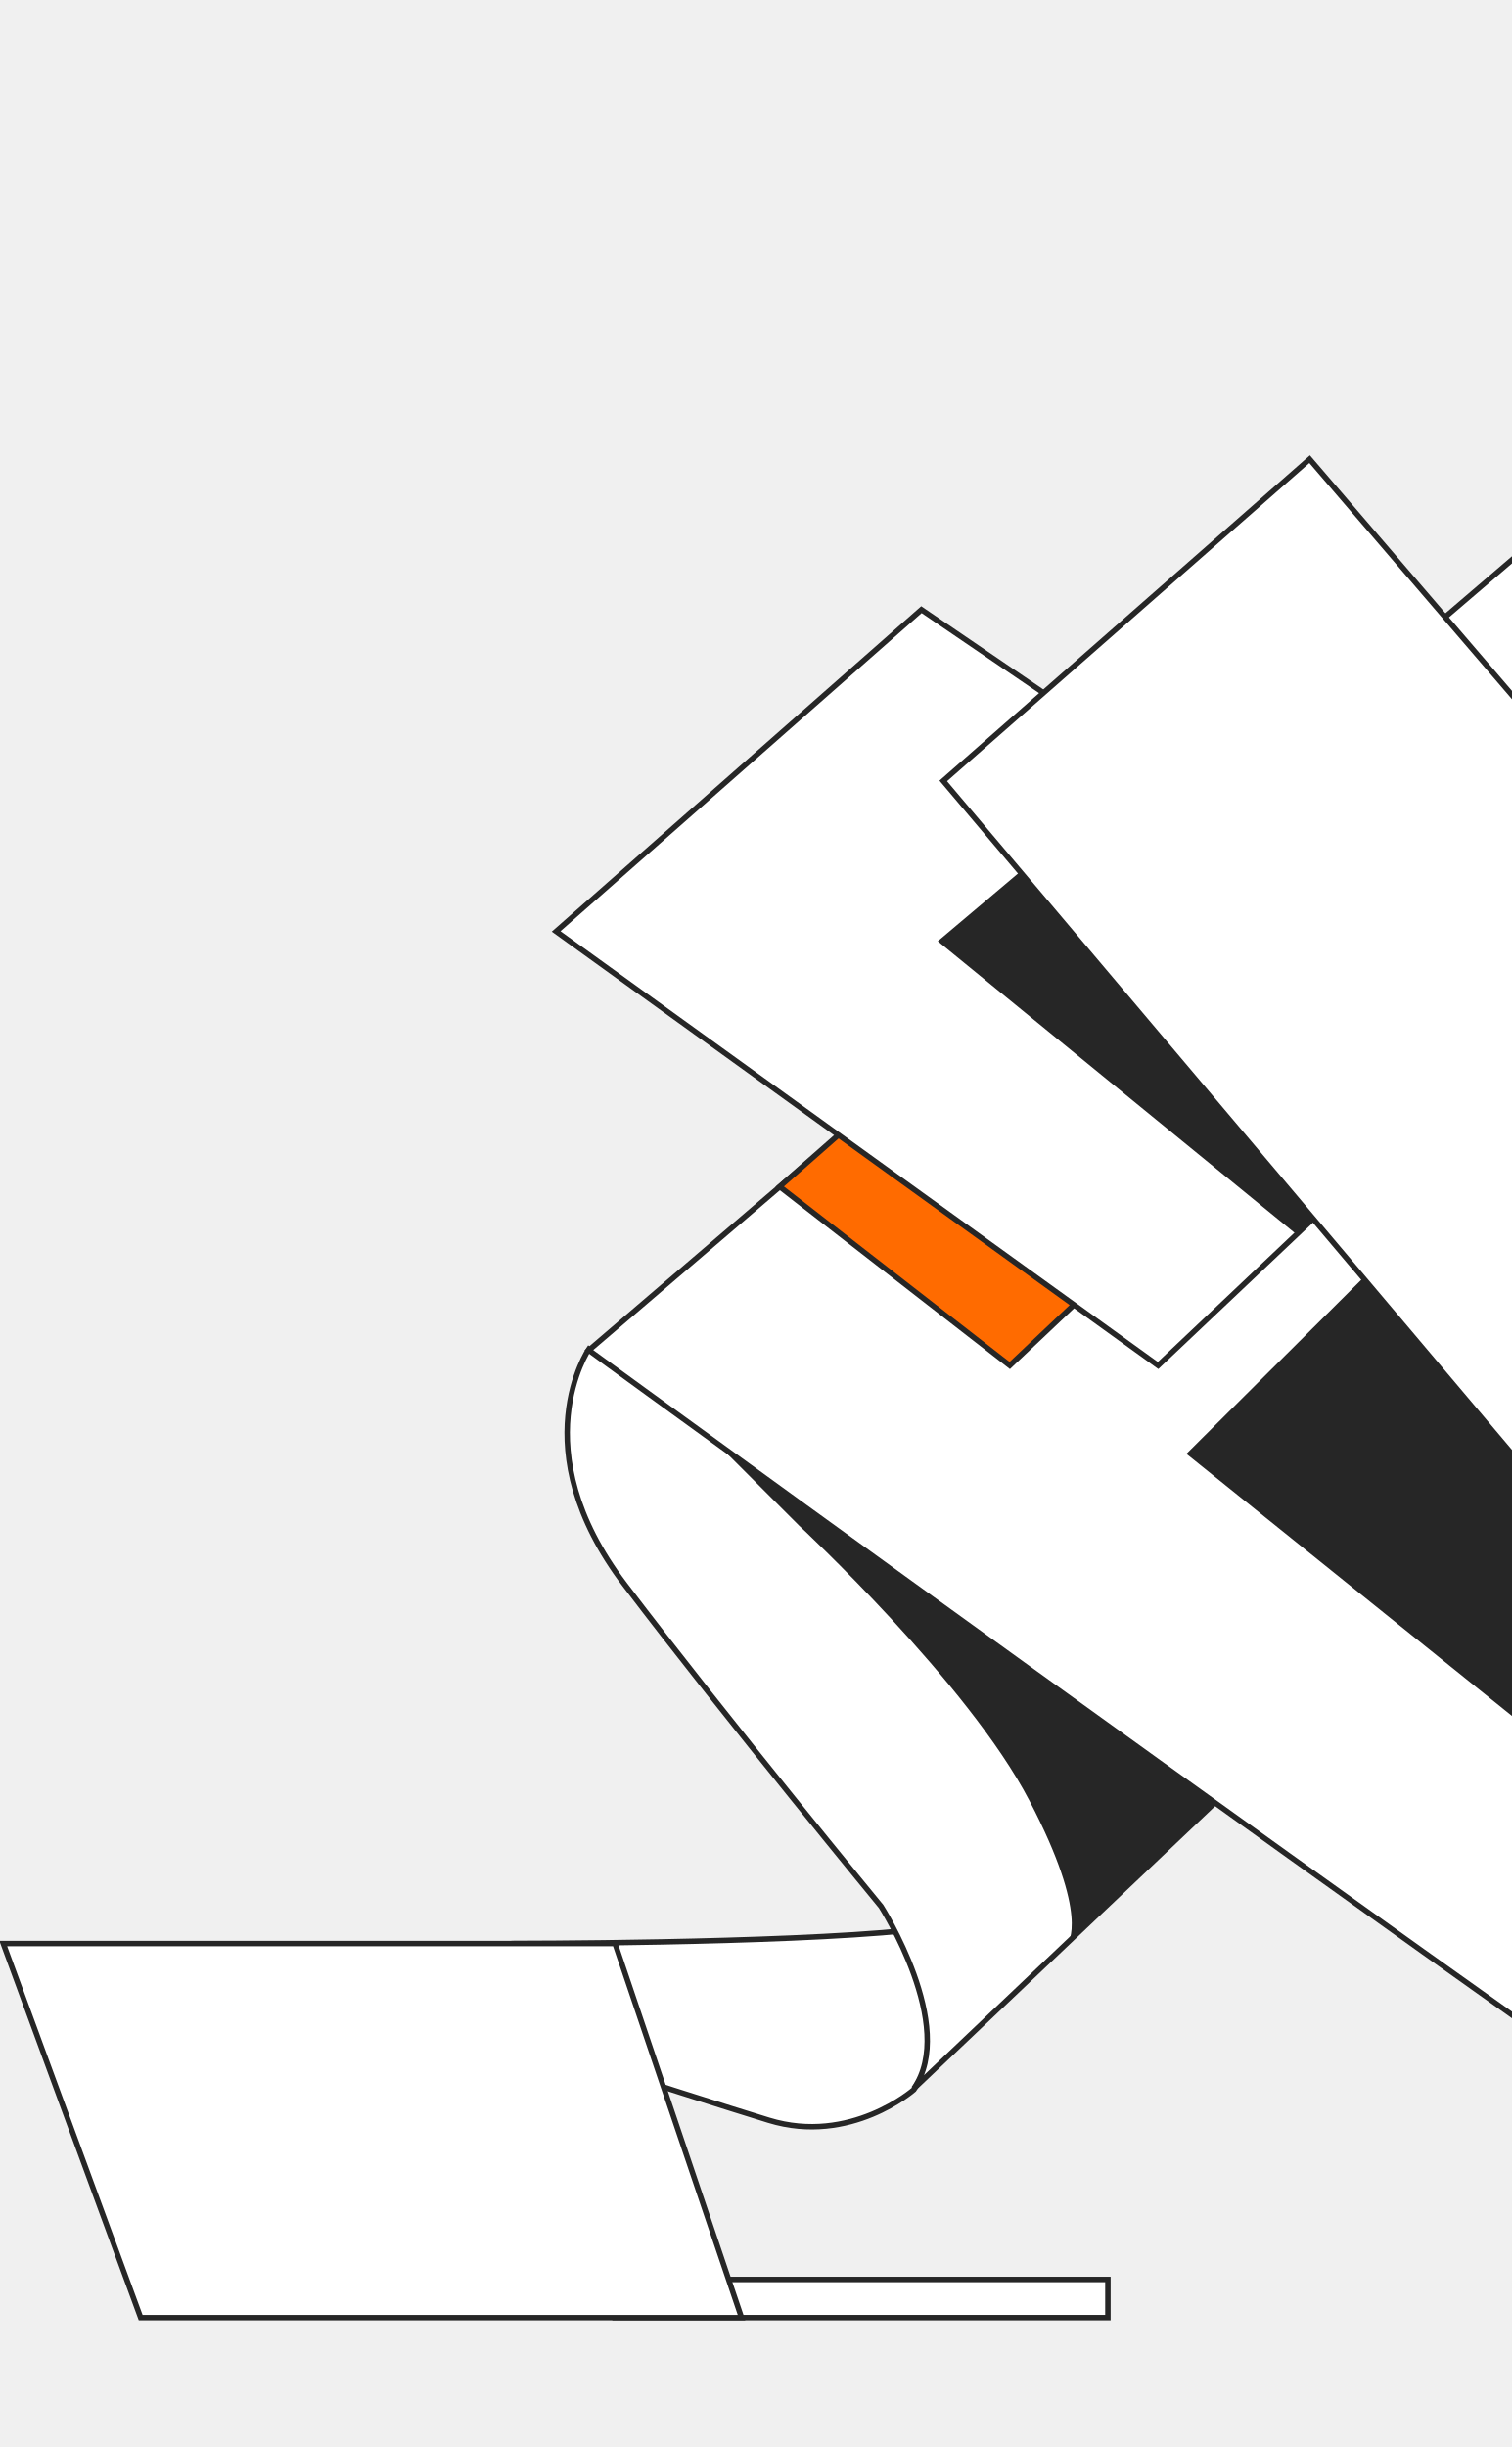
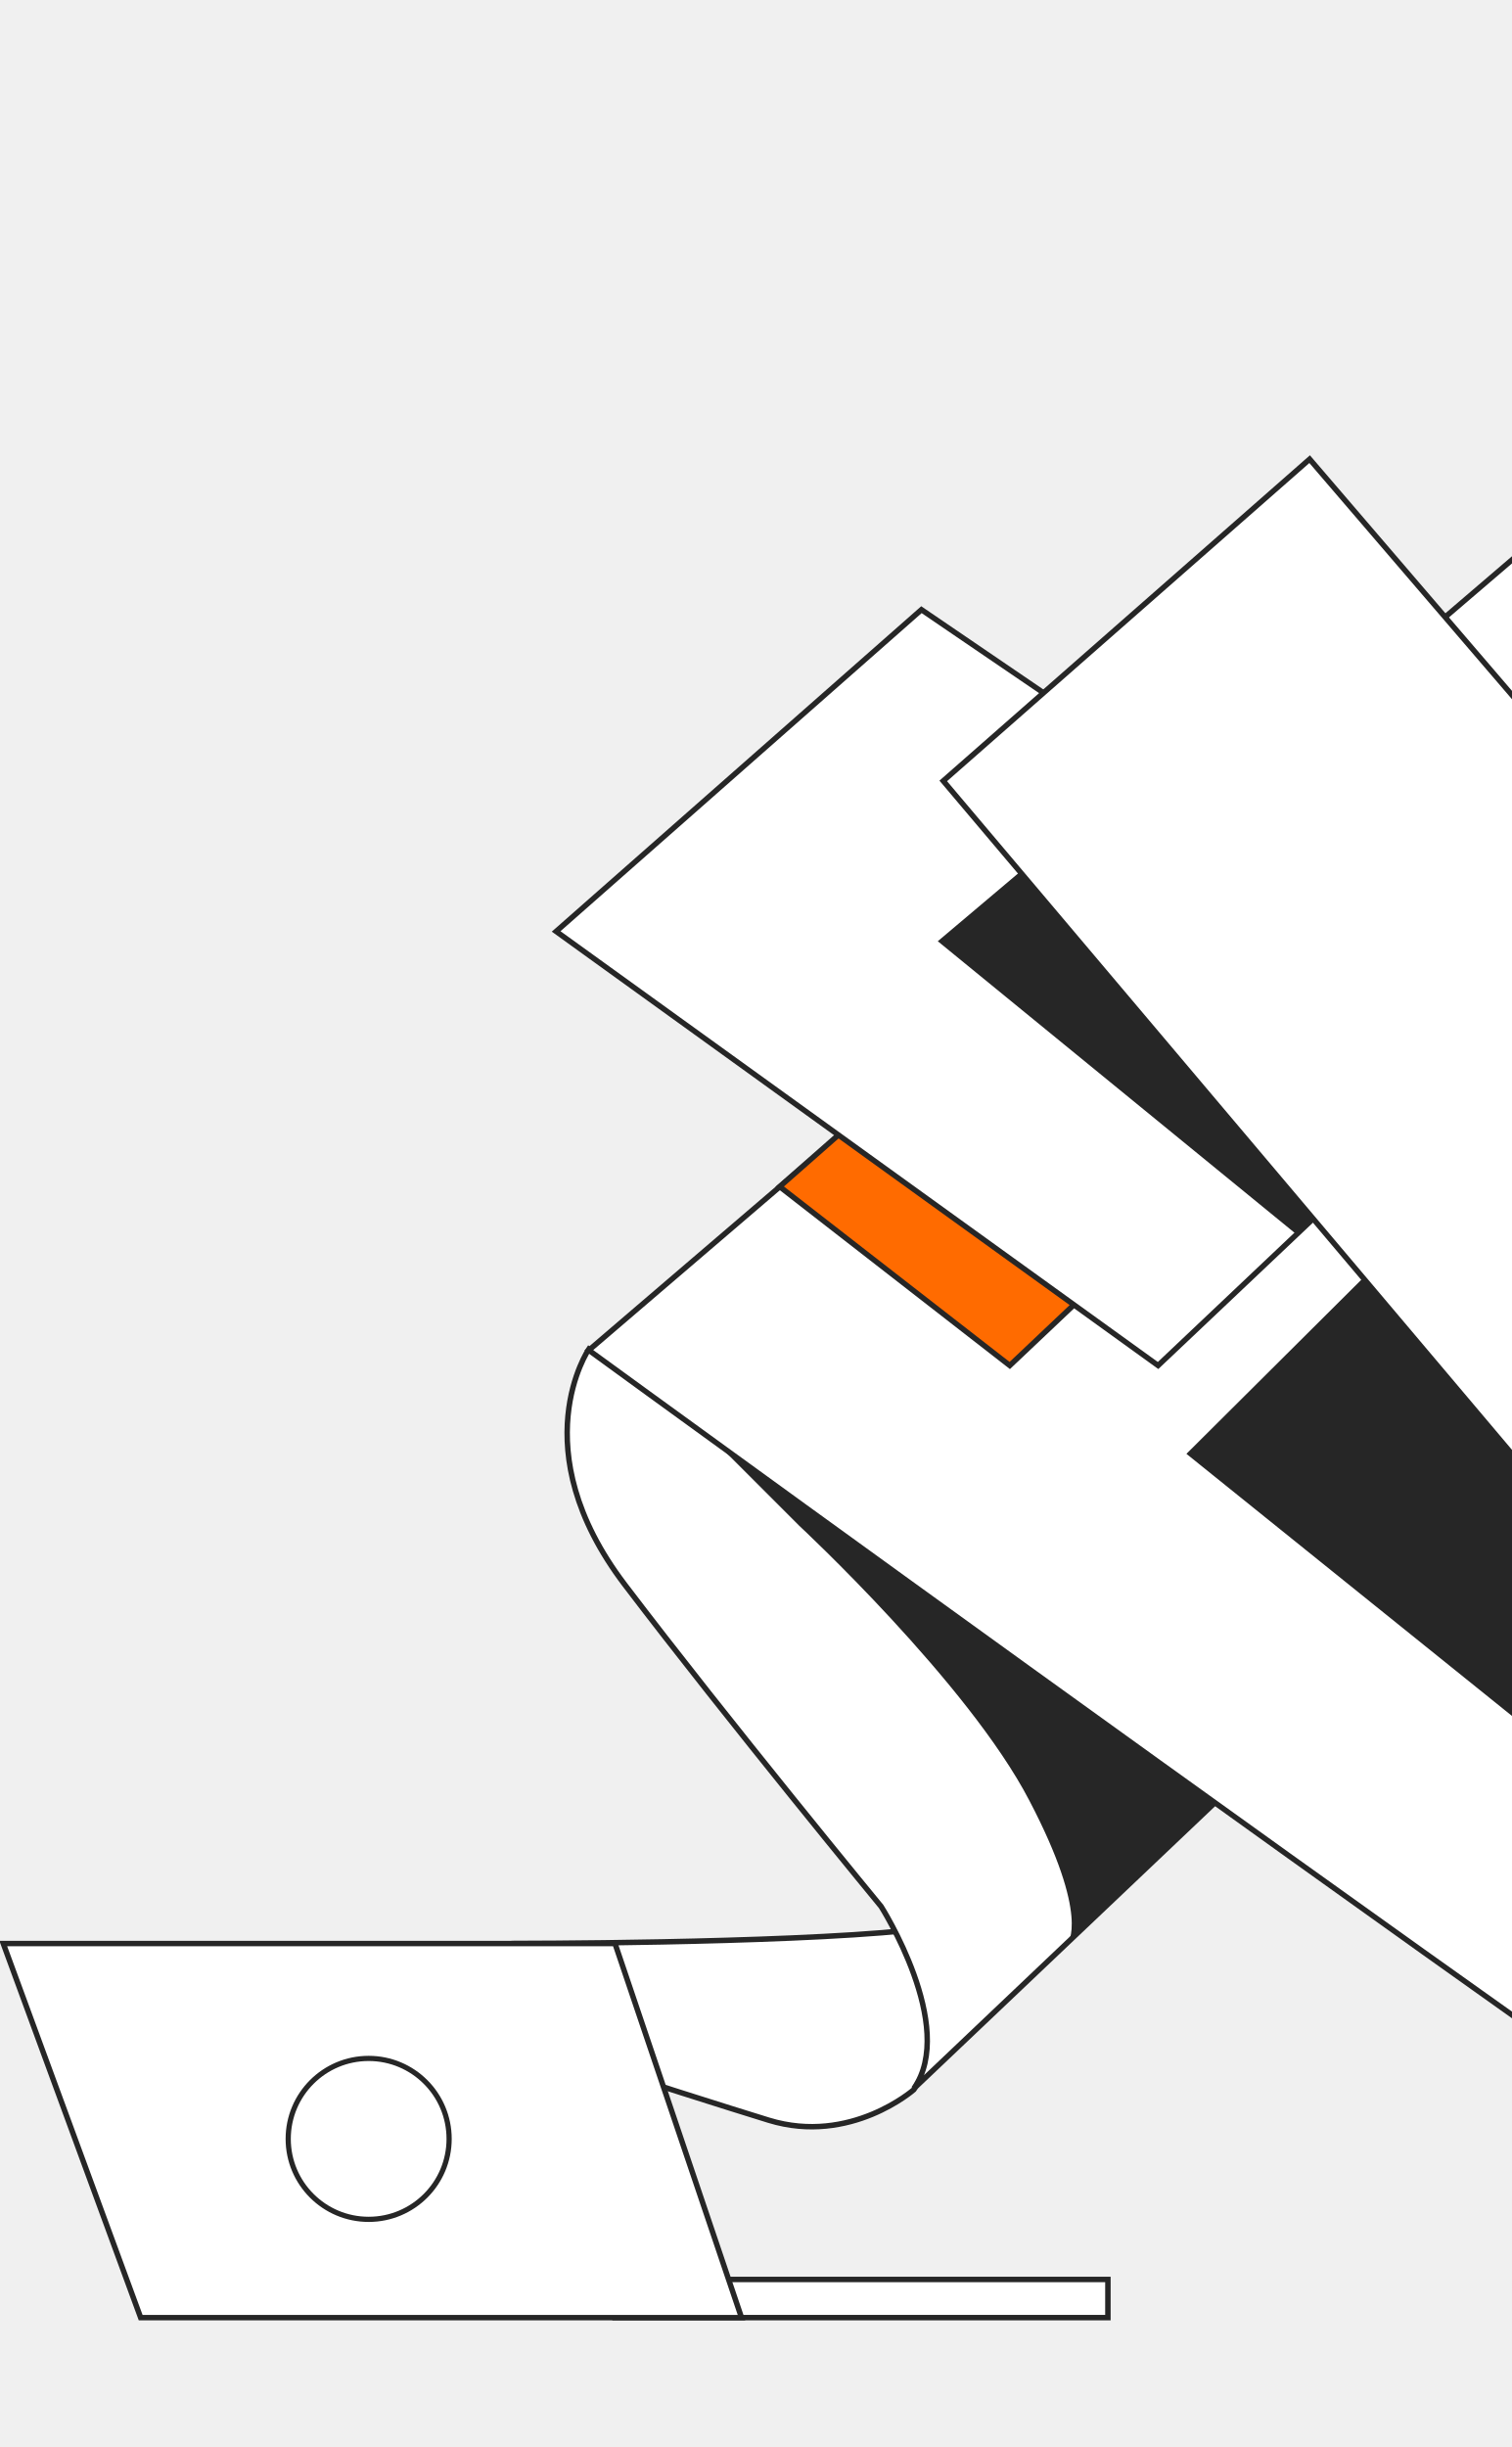
<svg xmlns="http://www.w3.org/2000/svg" width="160" height="259" viewBox="0 0 160 259" fill="none">
-   <path d="M65.106 241.266H117.284V245.306H65.106V241.266Z" fill="white" stroke="#262626" stroke-width="0.577" stroke-miterlimit="10" />
-   <path d="M96.736 221.18C96.736 221.18 90.041 227.067 81.383 224.412C72.725 221.757 45.943 213.099 45.943 213.099L54.255 205.711C54.255 205.711 82.537 205.711 96.043 204.326L102.97 210.79L96.736 221.18Z" fill="white" stroke="#262626" stroke-width="0.577" stroke-miterlimit="10" />
-   <path d="M62.336 142.797C62.336 142.797 55.178 153.302 66.145 167.732C77.112 182.162 93.273 201.786 93.273 201.786C93.273 201.786 101.354 214.485 96.736 221.065L128.713 190.704L62.336 142.797Z" fill="white" stroke="#262626" stroke-width="0.577" stroke-miterlimit="10" />
-   <path d="M179.391 135.41L245.652 210.56C245.652 210.56 266.431 234.802 258.351 248.655C250.27 262.507 232.031 259.275 219.794 253.965C207.558 248.655 62.336 142.913 62.336 142.913L181.815 40.634L238.726 83.462L179.391 135.41Z" fill="white" stroke="#262626" stroke-width="0.577" stroke-miterlimit="10" />
-   <path d="M145.566 107.936L119.939 92.698L82.537 125.598L106.894 144.53L145.566 107.936Z" fill="#FF6B00" stroke="#262626" stroke-width="0.577" stroke-miterlimit="10" />
-   <path d="M161.267 107.936L97.544 64.531L58.873 98.585L122.595 144.53L161.267 107.936Z" fill="white" stroke="#262626" stroke-width="0.577" stroke-miterlimit="10" />
-   <path d="M113.359 87.733L99.276 99.624L137.14 130.561L161.959 107.127L113.359 87.733Z" fill="#262626" />
-   <path d="M233.3 240.575L125.596 153.88L149.838 129.754L233.3 240.575Z" fill="#262626" />
-   <path d="M271.856 203.864L138.64 48.599L99.853 82.654L233.3 240.574L271.856 203.864Z" fill="white" stroke="#262626" stroke-width="0.577" stroke-miterlimit="10" />
-   <path d="M181.815 86.232L265.508 18.238C267.24 36.131 274.859 54.255 274.859 54.255L356.358 131.137L328.307 155.495L330.154 156.996C343.545 170.386 330.154 186.548 330.154 186.548L255.003 252.579C264.469 239.534 253.041 221.064 253.041 221.064L179.16 135.293C157.458 109.088 181.815 86.232 181.815 86.232Z" fill="white" stroke="#262626" stroke-width="0.577" stroke-miterlimit="10" />
-   <path d="M65.107 205.712L78.498 245.307H14.891L0.346 205.712H65.107Z" fill="white" stroke="#262626" stroke-width="0.577" stroke-miterlimit="10" />
-   <path d="M113.013 205.712C113.013 205.712 115.437 202.941 108.973 190.589C102.508 178.122 84.615 161.499 84.615 161.499C84.615 161.499 77.343 154.226 76.073 152.956L128.713 190.935L113.013 205.712Z" fill="#262626" />
+   <g clip-path="url(#clip0_48_353)">
+     <path d="M65.106 241.266H117.284V245.306H65.106V241.266Z" fill="white" stroke="#262626" stroke-width="0.577" stroke-miterlimit="10" />
+     <path d="M96.736 221.18C96.736 221.18 90.041 227.067 81.383 224.412C72.725 221.757 45.943 213.099 45.943 213.099L54.255 205.711C54.255 205.711 82.537 205.711 96.043 204.326L102.97 210.79L96.736 221.18Z" fill="white" stroke="#262626" stroke-width="0.577" stroke-miterlimit="10" />
+     <path d="M62.336 142.797C62.336 142.797 55.178 153.302 66.145 167.732C77.112 182.162 93.273 201.786 93.273 201.786C93.273 201.786 101.354 214.485 96.736 221.065L128.713 190.704L62.336 142.797Z" fill="white" stroke="#262626" stroke-width="0.577" stroke-miterlimit="10" />
+     <path d="M179.391 135.41L245.652 210.56C245.652 210.56 266.431 234.802 258.351 248.655C250.27 262.507 232.031 259.275 219.794 253.965C207.558 248.655 62.336 142.913 62.336 142.913L181.815 40.634L238.726 83.462L179.391 135.41Z" fill="white" stroke="#262626" stroke-width="0.577" stroke-miterlimit="10" />
+     <path d="M145.566 107.936L119.939 92.698L82.537 125.598L106.894 144.53L145.566 107.936Z" fill="#FF6B00" stroke="#262626" stroke-width="0.577" stroke-miterlimit="10" />
+     <path d="M161.267 107.936L97.544 64.531L58.873 98.585L122.595 144.53L161.267 107.936Z" fill="white" stroke="#262626" stroke-width="0.577" stroke-miterlimit="10" />
+     <path d="M113.359 87.733L99.276 99.624L137.14 130.561L161.959 107.127L113.359 87.733Z" fill="#262626" />
+     <path d="M233.3 240.575L125.596 153.88L149.838 129.754L233.3 240.575Z" fill="#262626" />
+     <path d="M271.856 203.864L138.64 48.599L99.853 82.654L233.3 240.574L271.856 203.864Z" fill="white" stroke="#262626" stroke-width="0.577" stroke-miterlimit="10" />
+     <path d="M181.815 86.232L265.508 18.238C267.24 36.131 274.859 54.255 274.859 54.255L356.358 131.137L328.307 155.495L330.154 156.996C343.545 170.386 330.154 186.548 330.154 186.548L255.003 252.579C264.469 239.534 253.041 221.064 253.041 221.064L179.16 135.293C157.458 109.088 181.815 86.232 181.815 86.232Z" fill="white" stroke="#262626" stroke-width="0.577" stroke-miterlimit="10" />
+     <path d="M65.107 205.712L78.498 245.307H14.891L0.346 205.712H65.107Z" fill="white" stroke="#262626" stroke-width="0.577" stroke-miterlimit="10" />
+     <path d="M113.013 205.712C113.013 205.712 115.437 202.941 108.973 190.589C102.508 178.122 84.615 161.499 84.615 161.499C84.615 161.499 77.343 154.226 76.073 152.956L128.713 190.935L113.013 205.712Z" fill="#262626" />
+     <circle cx="8.792" cy="8.792" r="8.517" transform="matrix(-1 0 0 1 47.8193 217.596)" fill="white" stroke="#262626" stroke-width="0.549" />
+   </g>
+   <defs>
+     <clipPath id="clip0_48_353">
+       <rect width="493.269" height="258.698" fill="white" transform="matrix(-1 0 0 1 493.27 0)" />
+     </clipPath>
+   </defs>
</svg>
